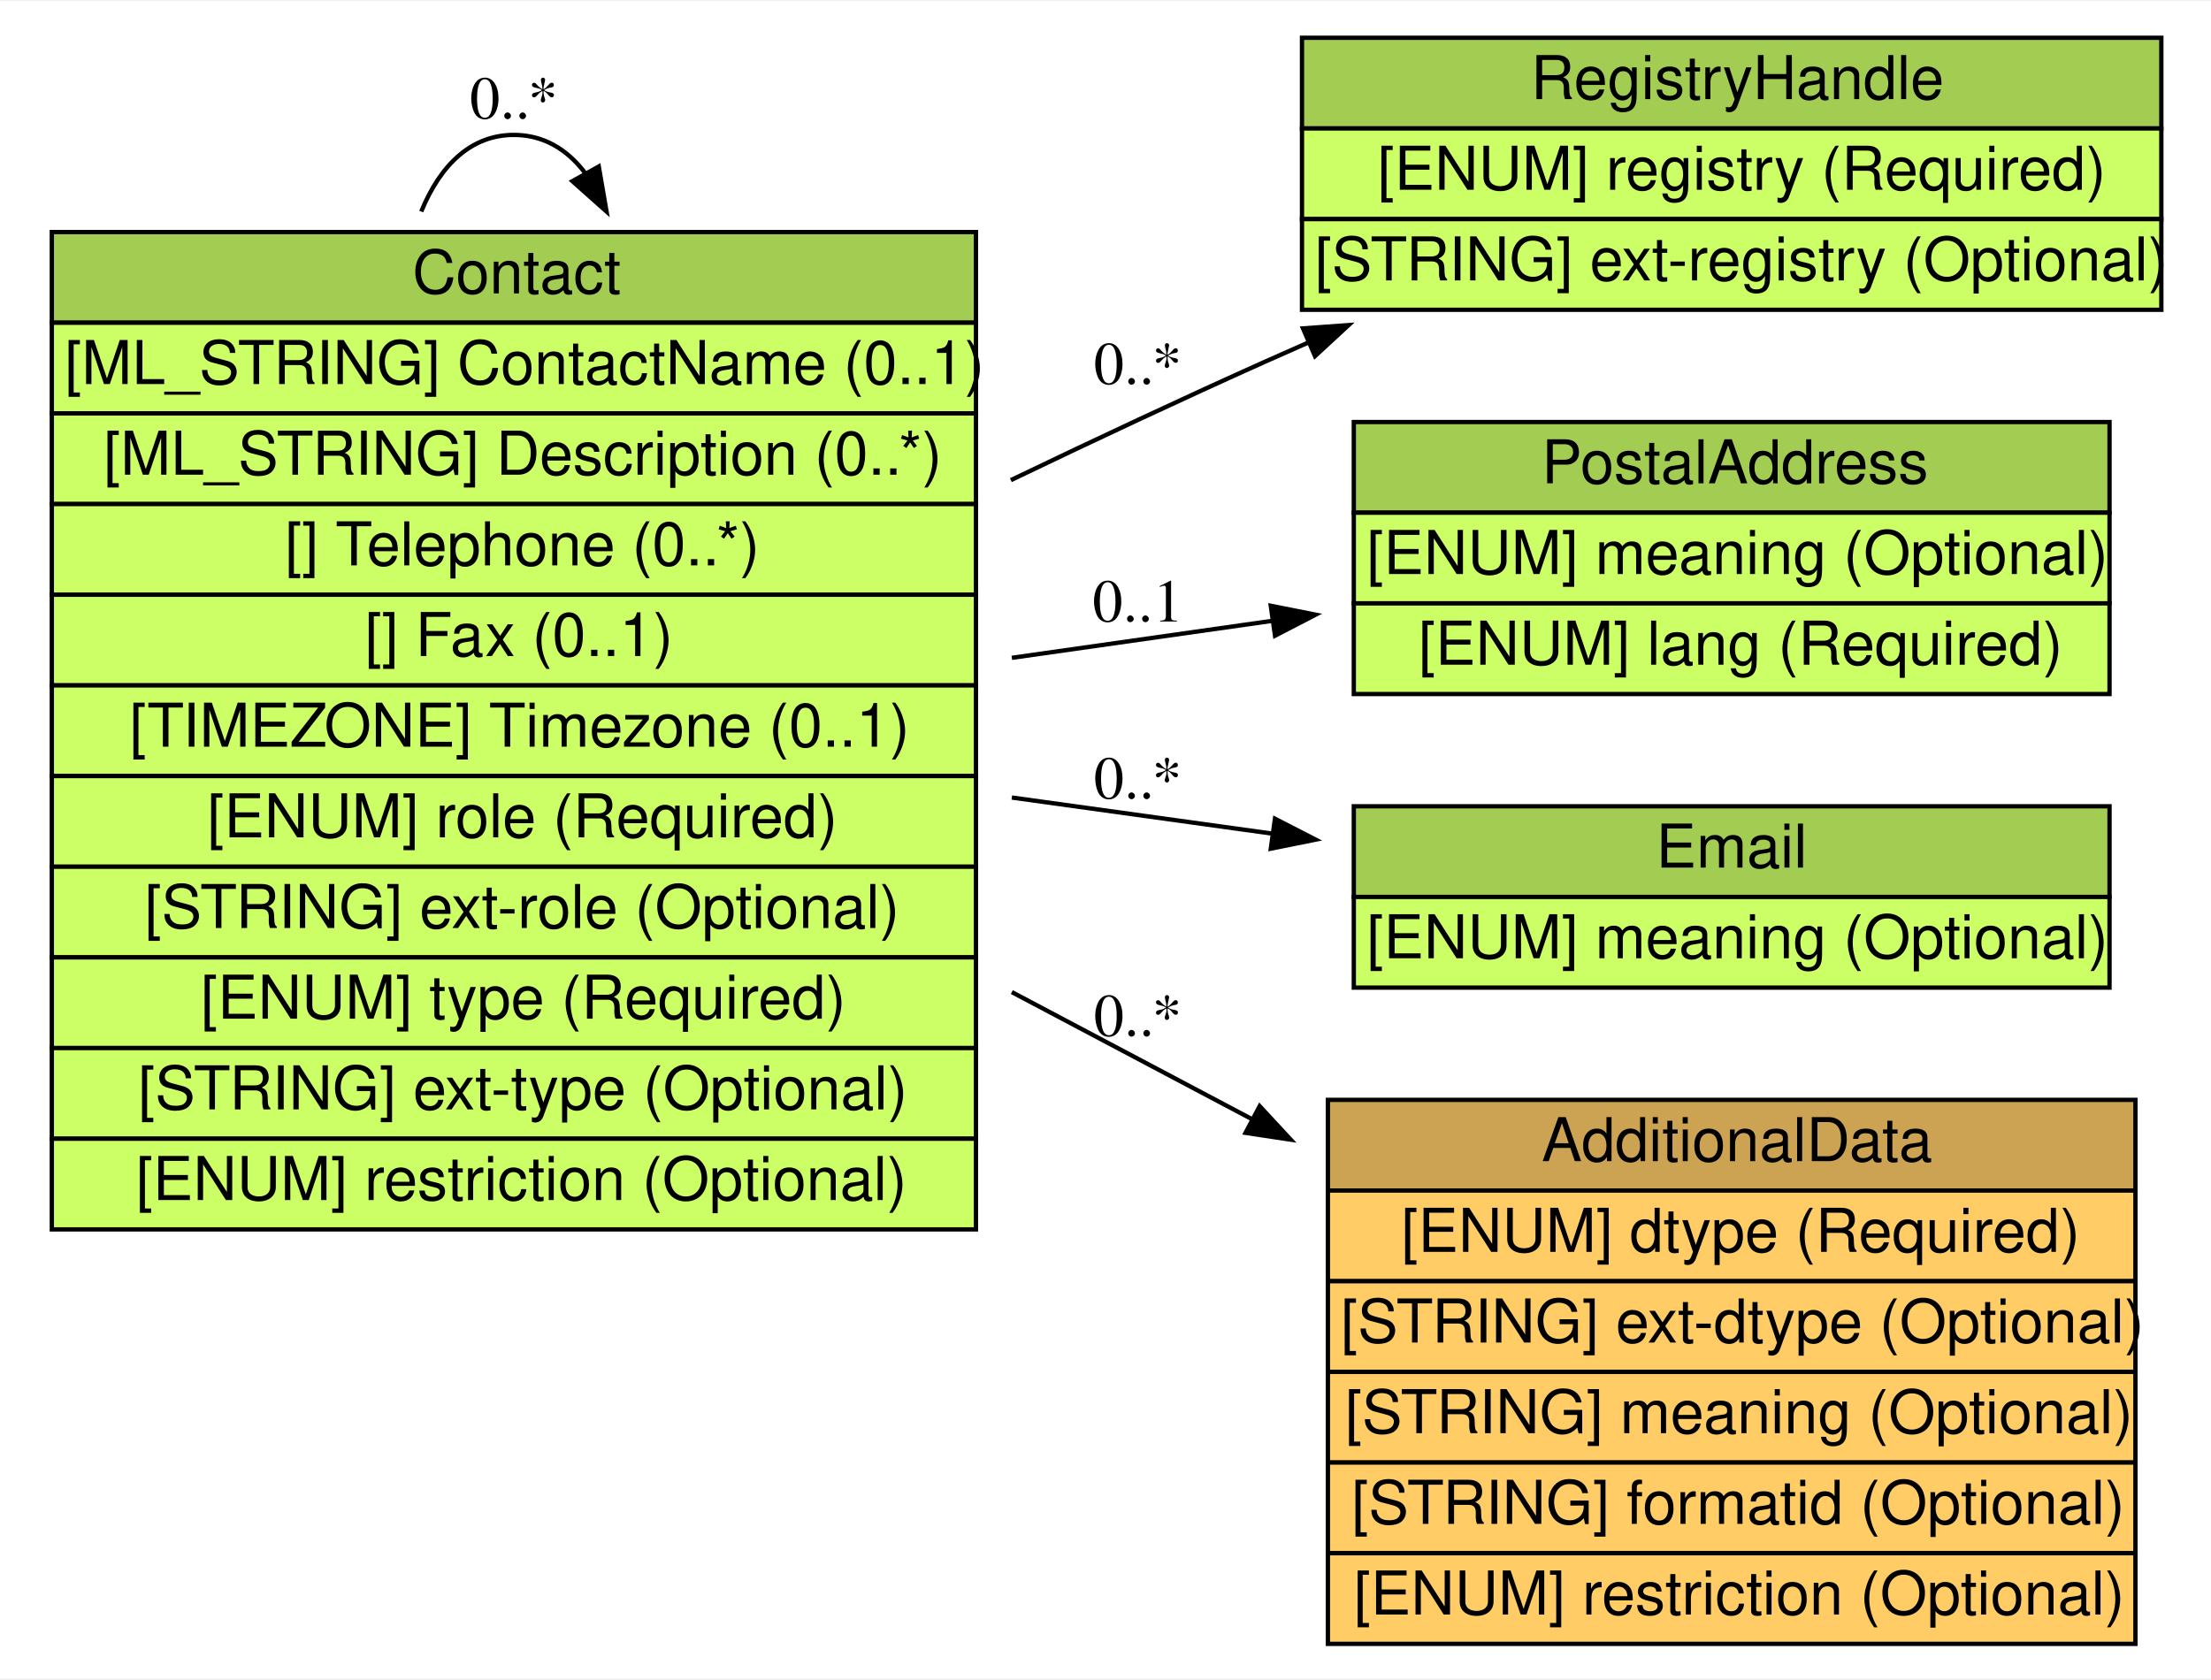
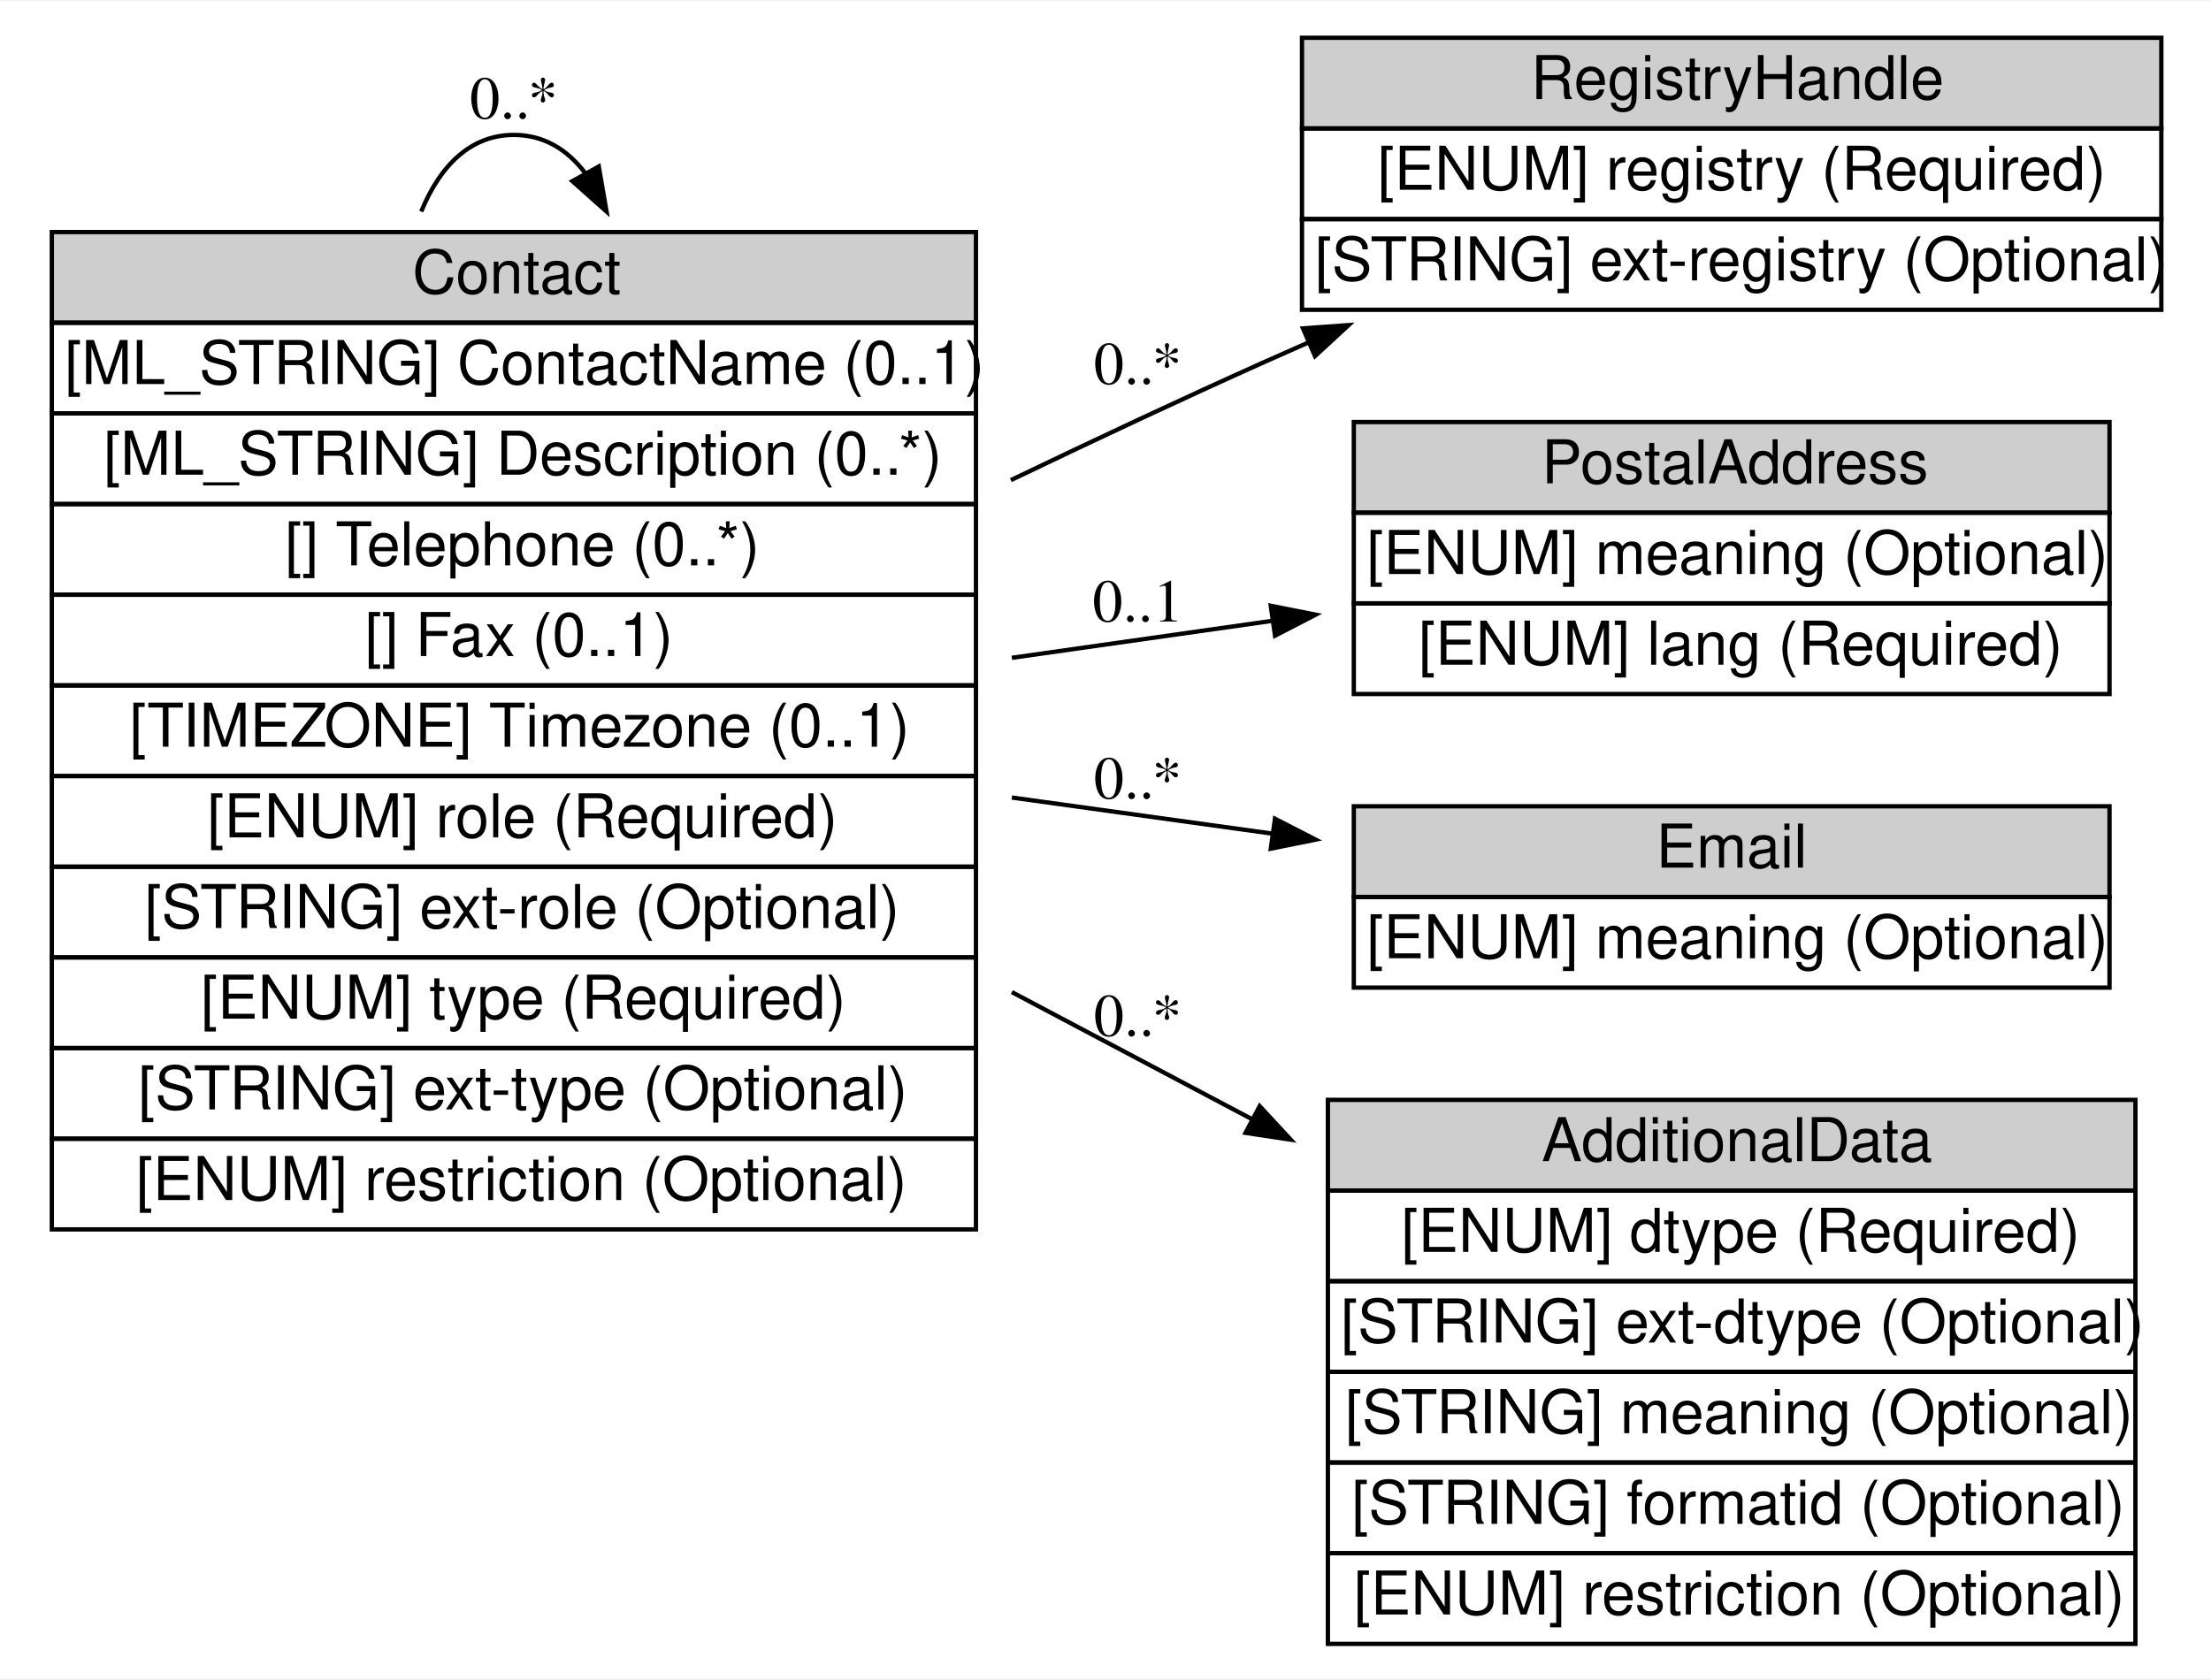
<svg xmlns="http://www.w3.org/2000/svg" xmlns:xlink="http://www.w3.org/1999/xlink" width="512pt" height="389pt" viewBox="0.00 0.00 512.00 388.50">
  <g id="graph0" class="graph" transform="scale(1 1) rotate(0) translate(4 384.5)">
    <polygon fill="#ffffff" stroke="transparent" points="-4,4 -4,-384.5 508,-384.5 508,4 -4,4" />
    <g id="node1" class="node">
      <g id="a_node1_0">
        <a xlink:href="/idmef_parser/IODEF/Contact.html" xlink:title="The Contact class describes contact information for organizations and personnel involved in the incident. This class allows for the naming of the involved party, specifying contact information for them, and identifying their role in the incident. ">
-           <polygon fill="#a3cc52" stroke="transparent" points="8,-310 8,-331 222,-331 222,-310 8,-310" />
+           <polygon fill="#cecece" stroke="transparent" points="8,-310 8,-331 222,-331 222,-310 8,-310" />
          <polygon fill="none" stroke="#000000" points="8,-310 8,-331 222,-331 222,-310 8,-310" />
          <text text-anchor="start" x="91.5" y="-316.8" font-family="Nimbus Sans L" font-size="14.00" fill="#000000">Contact</text>
        </a>
      </g>
      <g id="a_node1_1">
        <a xlink:href="/idmef_parser/IODEF/Contact.html" xlink:title="The name of the contact.  The contact may either be an organization or a person.  The type attribute disambiguates the semantics.">
-           <polygon fill="#ccff66" stroke="transparent" points="8,-289 8,-310 222,-310 222,-289 8,-289" />
          <polygon fill="none" stroke="#000000" points="8,-289 8,-310 222,-310 222,-289 8,-289" />
          <text text-anchor="start" x="11" y="-295.8" font-family="Nimbus Sans L" font-size="14.00" fill="#000000">[ML_STRING] ContactName (0..1)</text>
        </a>
      </g>
      <g id="a_node1_2">
        <a xlink:href="/idmef_parser/IODEF/Contact.html" xlink:title="A free-form description of this contact.  In the case of a person, this is often the organizational title of the individual.">
-           <polygon fill="#ccff66" stroke="transparent" points="8,-268 8,-289 222,-289 222,-268 8,-268" />
          <polygon fill="none" stroke="#000000" points="8,-268 8,-289 222,-289 222,-268 8,-268" />
          <text text-anchor="start" x="20" y="-274.8" font-family="Nimbus Sans L" font-size="14.00" fill="#000000">[ML_STRING] Description (0..*)</text>
        </a>
      </g>
      <g id="a_node1_3">
        <a xlink:href="/idmef_parser/IODEF/Contact.html" xlink:title="The telephone number of the contact.">
-           <polygon fill="#ccff66" stroke="transparent" points="8,-247 8,-268 222,-268 222,-247 8,-247" />
          <polygon fill="none" stroke="#000000" points="8,-247 8,-268 222,-268 222,-247 8,-247" />
          <text text-anchor="start" x="62" y="-253.8" font-family="Nimbus Sans L" font-size="14.00" fill="#000000">[] Telephone (0..*)</text>
        </a>
      </g>
      <g id="a_node1_4">
        <a xlink:href="/idmef_parser/IODEF/Contact.html" xlink:title="The facsimile telephone number of the contact.">
-           <polygon fill="#ccff66" stroke="transparent" points="8,-226 8,-247 222,-247 222,-226 8,-226" />
          <polygon fill="none" stroke="#000000" points="8,-226 8,-247 222,-247 222,-226 8,-226" />
          <text text-anchor="start" x="80.5" y="-232.8" font-family="Nimbus Sans L" font-size="14.00" fill="#000000">[] Fax (0..1)</text>
        </a>
      </g>
      <g id="a_node1_5">
        <a xlink:href="/idmef_parser/IODEF/Contact.html" xlink:title="The timezone in which the contact resides formatted according to Section 2.9.">
-           <polygon fill="#ccff66" stroke="transparent" points="8,-205 8,-226 222,-226 222,-205 8,-205" />
          <polygon fill="none" stroke="#000000" points="8,-205 8,-226 222,-226 222,-205 8,-205" />
          <text text-anchor="start" x="26" y="-211.8" font-family="Nimbus Sans L" font-size="14.00" fill="#000000">[TIMEZONE] Timezone (0..1)</text>
        </a>
      </g>
      <g id="a_node1_6">
        <a xlink:href="/idmef_parser/IODEF/Contact.html" xlink:title="Indicates the role the contact fulfills.  This attribute is defined as an enumerated list:">
-           <polygon fill="#ccff66" stroke="transparent" points="8,-184 8,-205 222,-205 222,-184 8,-184" />
          <polygon fill="none" stroke="#000000" points="8,-184 8,-205 222,-205 222,-184 8,-184" />
          <text text-anchor="start" x="44" y="-190.8" font-family="Nimbus Sans L" font-size="14.00" fill="#000000">[ENUM] role (Required)</text>
        </a>
      </g>
      <g id="a_node1_7">
        <a xlink:href="/idmef_parser/IODEF/Contact.html" xlink:title="A means by which to extend the role attribute. See Section 5.1.">
-           <polygon fill="#ccff66" stroke="transparent" points="8,-163 8,-184 222,-184 222,-163 8,-163" />
          <polygon fill="none" stroke="#000000" points="8,-163 8,-184 222,-184 222,-163 8,-163" />
          <text text-anchor="start" x="29.5" y="-169.8" font-family="Nimbus Sans L" font-size="14.00" fill="#000000">[STRING] ext-role (Optional)</text>
        </a>
      </g>
      <g id="a_node1_8">
        <a xlink:href="/idmef_parser/IODEF/Contact.html" xlink:title="Indicates the type of contact being described. This attribute is defined as an enumerated list:">
-           <polygon fill="#ccff66" stroke="transparent" points="8,-142 8,-163 222,-163 222,-142 8,-142" />
          <polygon fill="none" stroke="#000000" points="8,-142 8,-163 222,-163 222,-142 8,-142" />
          <text text-anchor="start" x="42.5" y="-148.8" font-family="Nimbus Sans L" font-size="14.00" fill="#000000">[ENUM] type (Required)</text>
        </a>
      </g>
      <g id="a_node1_9">
        <a xlink:href="/idmef_parser/IODEF/Contact.html" xlink:title="A means by which to extend the type attribute. See Section 5.1.">
-           <polygon fill="#ccff66" stroke="transparent" points="8,-121 8,-142 222,-142 222,-121 8,-121" />
          <polygon fill="none" stroke="#000000" points="8,-121 8,-142 222,-142 222,-121 8,-121" />
          <text text-anchor="start" x="28" y="-127.8" font-family="Nimbus Sans L" font-size="14.00" fill="#000000">[STRING] ext-type (Optional)</text>
        </a>
      </g>
      <g id="a_node1_10">
        <a xlink:href="/idmef_parser/IODEF/Contact.html" xlink:title="This attribute is defined in Section 3.2.">
-           <polygon fill="#ccff66" stroke="transparent" points="8,-100 8,-121 222,-121 222,-100 8,-100" />
          <polygon fill="none" stroke="#000000" points="8,-100 8,-121 222,-121 222,-100 8,-100" />
          <text text-anchor="start" x="27.5" y="-106.8" font-family="Nimbus Sans L" font-size="14.00" fill="#000000">[ENUM] restriction (Optional)</text>
        </a>
      </g>
    </g>
    <g id="edge4" class="edge">
      <path fill="none" stroke="#000000" d="M93.544,-335.75C98.004,-346.646 105.156,-353.5 115,-353.5 121.768,-353.5 127.263,-350.26 131.486,-344.695" />
      <polygon fill="#000000" stroke="#000000" points="134.659,-346.191 136.456,-335.75 128.54,-342.791 134.659,-346.191" />
      <text text-anchor="middle" x="115" y="-357.3" font-family="Times,serif" font-size="14.00" fill="#000000">0..*</text>
    </g>
    <g id="node2" class="node">
      <g id="a_node2_11">
        <a xlink:href="/idmef_parser/IODEF/RegistryHandle.html" xlink:title="The RegistryHandle class represents a handle into an Internet registry or community-specific database. The handle is specified in the element content and the type attribute specifies the database. ">
-           <polygon fill="#a3cc52" stroke="transparent" points="297.5,-355 297.5,-376 496.5,-376 496.5,-355 297.5,-355" />
+           <polygon fill="#cecece" stroke="transparent" points="297.5,-355 297.5,-376 496.5,-376 496.5,-355 297.5,-355" />
          <polygon fill="none" stroke="#000000" points="297.5,-355 297.5,-376 496.5,-376 496.5,-355 297.5,-355" />
          <text text-anchor="start" x="350.5" y="-361.8" font-family="Nimbus Sans L" font-size="14.00" fill="#000000">RegistryHandle</text>
        </a>
      </g>
      <g id="a_node2_12">
        <a xlink:href="/idmef_parser/IODEF/RegistryHandle.html" xlink:title="The database to which the handle belongs.  The default value is 'local'.  The possible values are:">
-           <polygon fill="#ccff66" stroke="transparent" points="297.5,-334 297.5,-355 496.5,-355 496.5,-334 297.5,-334" />
          <polygon fill="none" stroke="#000000" points="297.5,-334 297.5,-355 496.5,-355 496.5,-334 297.5,-334" />
          <text text-anchor="start" x="315" y="-340.8" font-family="Nimbus Sans L" font-size="14.00" fill="#000000">[ENUM] registry (Required)</text>
        </a>
      </g>
      <g id="a_node2_13">
        <a xlink:href="/idmef_parser/IODEF/RegistryHandle.html" xlink:title="A means by which to extend the registry attribute.  See Section 5.1.">
-           <polygon fill="#ccff66" stroke="transparent" points="297.5,-313 297.5,-334 496.5,-334 496.5,-313 297.5,-313" />
          <polygon fill="none" stroke="#000000" points="297.5,-313 297.5,-334 496.5,-334 496.5,-313 297.5,-313" />
          <text text-anchor="start" x="300.5" y="-319.8" font-family="Nimbus Sans L" font-size="14.00" fill="#000000">[STRING] ext-registry (Optional)</text>
        </a>
      </g>
    </g>
    <g id="edge1" class="edge">
      <path fill="none" stroke="#000000" d="M230.087,-273.541C249.643,-282.939 269.826,-292.404 289,-301 292.226,-302.446 295.514,-303.901 298.841,-305.356" />
      <polygon fill="#000000" stroke="#000000" points="297.732,-308.69 308.3,-309.45 300.513,-302.265 297.732,-308.69" />
      <text text-anchor="middle" x="259.5" y="-295.8" font-family="Times,serif" font-size="14.00" fill="#000000">0..*</text>
    </g>
    <g id="node3" class="node">
      <g id="a_node3_14">
        <a xlink:href="/idmef_parser/IODEF/PostalAddress.html" xlink:title="The PostalAddress class specifies a postal address formatted according to the POSTAL data type (Section 2.11). ">
-           <polygon fill="#a3cc52" stroke="transparent" points="309.5,-266 309.5,-287 484.5,-287 484.5,-266 309.5,-266" />
+           <polygon fill="#cecece" stroke="transparent" points="309.5,-266 309.5,-287 484.5,-287 484.5,-266 309.5,-266" />
          <polygon fill="none" stroke="#000000" points="309.5,-266 309.5,-287 484.5,-287 484.5,-266 309.5,-266" />
          <text text-anchor="start" x="353" y="-272.8" font-family="Nimbus Sans L" font-size="14.00" fill="#000000">PostalAddress</text>
        </a>
      </g>
      <g id="a_node3_15">
        <a xlink:href="/idmef_parser/IODEF/PostalAddress.html" xlink:title="A free-form description of the element content.">
-           <polygon fill="#ccff66" stroke="transparent" points="309.5,-245 309.5,-266 484.5,-266 484.5,-245 309.5,-245" />
          <polygon fill="none" stroke="#000000" points="309.5,-245 309.5,-266 484.5,-266 484.5,-245 309.5,-245" />
          <text text-anchor="start" x="312.5" y="-251.8" font-family="Nimbus Sans L" font-size="14.00" fill="#000000">[ENUM] meaning (Optional)</text>
        </a>
      </g>
      <g id="a_node3_16">
        <a xlink:href="/idmef_parser/IODEF/PostalAddress.html" xlink:title="A valid language code per RFC 4646 [7] constrained by the definition of &quot;xs:language&quot;.  The interpretation of this code is described in Section 6.">
-           <polygon fill="#ccff66" stroke="transparent" points="309.5,-224 309.5,-245 484.5,-245 484.5,-224 309.5,-224" />
          <polygon fill="none" stroke="#000000" points="309.5,-224 309.5,-245 484.5,-245 484.5,-224 309.5,-224" />
          <text text-anchor="start" x="324.5" y="-230.8" font-family="Nimbus Sans L" font-size="14.00" fill="#000000">[ENUM] lang (Required)</text>
        </a>
      </g>
    </g>
    <g id="edge2" class="edge">
      <path fill="none" stroke="#000000" d="M230.309,-232.385C250.312,-235.227 271.025,-238.171 290.757,-240.974" />
      <polygon fill="#000000" stroke="#000000" points="290.273,-244.441 300.666,-242.382 291.258,-237.51 290.273,-244.441" />
      <text text-anchor="middle" x="259.5" y="-240.8" font-family="Times,serif" font-size="14.00" fill="#000000">0..1</text>
    </g>
    <g id="node4" class="node">
      <g id="a_node4_17">
        <a xlink:href="/idmef_parser/IODEF/Email.html" xlink:title="The Email class specifies an email address formatted according to EMAIL data type (Section 2.14). ">
-           <polygon fill="#a3cc52" stroke="transparent" points="309.5,-177 309.5,-198 484.5,-198 484.5,-177 309.5,-177" />
+           <polygon fill="#cecece" stroke="transparent" points="309.5,-177 309.5,-198 484.5,-198 484.5,-177 309.5,-177" />
          <polygon fill="none" stroke="#000000" points="309.5,-177 309.5,-198 484.5,-198 484.5,-177 309.5,-177" />
          <text text-anchor="start" x="379.5" y="-183.8" font-family="Nimbus Sans L" font-size="14.00" fill="#000000">Email</text>
        </a>
      </g>
      <g id="a_node4_18">
        <a xlink:href="/idmef_parser/IODEF/Email.html" xlink:title="A free-form description of the element content (e.g., hours of coverage for a given number).">
-           <polygon fill="#ccff66" stroke="transparent" points="309.5,-156 309.5,-177 484.5,-177 484.5,-156 309.5,-156" />
          <polygon fill="none" stroke="#000000" points="309.5,-156 309.5,-177 484.5,-177 484.5,-156 309.5,-156" />
          <text text-anchor="start" x="312.5" y="-162.8" font-family="Nimbus Sans L" font-size="14.00" fill="#000000">[ENUM] meaning (Optional)</text>
        </a>
      </g>
    </g>
    <g id="edge3" class="edge">
      <path fill="none" stroke="#000000" d="M230.309,-200.025C250.312,-197.253 271.025,-194.384 290.757,-191.65" />
      <polygon fill="#000000" stroke="#000000" points="291.241,-195.117 300.666,-190.277 290.28,-188.183 291.241,-195.117" />
      <text text-anchor="middle" x="259.5" y="-199.8" font-family="Times,serif" font-size="14.00" fill="#000000">0..*</text>
    </g>
    <g id="node5" class="node">
      <g id="a_node5_19">
        <a xlink:href="/idmef_parser/IODEF/AdditionalData.html" xlink:title="The AdditionalData class serves as an extension mechanism for information not otherwise represented in the data model. For relatively simple information, atomic data types (e.g., integers, strings) are provided with a mechanism to annotate their meaning. The class can also be used to extend the data model (and the associated Schema) to support proprietary extensions by encapsulating entire XML documents conforming to another Schema (e.g., IDMEF). A detailed discussion for extending the data model and the schema can be found in Section 5. ">
-           <polygon fill="#cca352" stroke="transparent" points="303.5,-109 303.5,-130 490.5,-130 490.5,-109 303.5,-109" />
+           <polygon fill="#cecece" stroke="transparent" points="303.5,-109 303.5,-130 490.5,-130 490.5,-109 303.5,-109" />
          <polygon fill="none" stroke="#000000" points="303.5,-109 303.5,-130 490.5,-130 490.5,-109 303.5,-109" />
          <text text-anchor="start" x="353" y="-115.8" font-family="Nimbus Sans L" font-size="14.00" fill="#000000">AdditionalData</text>
        </a>
      </g>
      <g id="a_node5_20">
        <a xlink:href="/idmef_parser/IODEF/AdditionalData.html" xlink:title="The data type of the element content.  The permitted values for this attribute are shown below.  The default value is &quot;string&quot;.">
-           <polygon fill="#ffcc66" stroke="transparent" points="303.5,-88 303.5,-109 490.5,-109 490.5,-88 303.5,-88" />
          <polygon fill="none" stroke="#000000" points="303.5,-88 303.5,-109 490.5,-109 490.5,-88 303.5,-88" />
          <text text-anchor="start" x="320.5" y="-94.8" font-family="Nimbus Sans L" font-size="14.00" fill="#000000">[ENUM] dtype (Required)</text>
        </a>
      </g>
      <g id="a_node5_21">
        <a xlink:href="/idmef_parser/IODEF/AdditionalData.html" xlink:title="A means by which to extend the dtype attribute.  See Section 5.1.">
-           <polygon fill="#ffcc66" stroke="transparent" points="303.5,-67 303.5,-88 490.5,-88 490.5,-67 303.5,-67" />
          <polygon fill="none" stroke="#000000" points="303.5,-67 303.5,-88 490.5,-88 490.5,-67 303.5,-67" />
          <text text-anchor="start" x="306.5" y="-73.8" font-family="Nimbus Sans L" font-size="14.00" fill="#000000">[STRING] ext-dtype (Optional)</text>
        </a>
      </g>
      <g id="a_node5_22">
        <a xlink:href="/idmef_parser/IODEF/AdditionalData.html" xlink:title="A free-form description of the element content.">
-           <polygon fill="#ffcc66" stroke="transparent" points="303.5,-46 303.5,-67 490.5,-67 490.5,-46 303.5,-46" />
          <polygon fill="none" stroke="#000000" points="303.5,-46 303.5,-67 490.5,-67 490.5,-46 303.5,-46" />
          <text text-anchor="start" x="307.5" y="-52.8" font-family="Nimbus Sans L" font-size="14.00" fill="#000000">[STRING] meaning (Optional)</text>
        </a>
      </g>
      <g id="a_node5_23">
        <a xlink:href="/idmef_parser/IODEF/AdditionalData.html" xlink:title="An identifier referencing the format and semantics of the element content.">
-           <polygon fill="#ffcc66" stroke="transparent" points="303.5,-25 303.5,-46 490.5,-46 490.5,-25 303.5,-25" />
          <polygon fill="none" stroke="#000000" points="303.5,-25 303.5,-46 490.5,-46 490.5,-25 303.5,-25" />
          <text text-anchor="start" x="309" y="-31.8" font-family="Nimbus Sans L" font-size="14.00" fill="#000000">[STRING] formatid (Optional)</text>
        </a>
      </g>
      <g id="a_node5_24">
        <a xlink:href="/idmef_parser/IODEF/AdditionalData.html" xlink:title="This attribute has been defined in Section 3.2.">
-           <polygon fill="#ffcc66" stroke="transparent" points="303.5,-4 303.5,-25 490.5,-25 490.5,-4 303.5,-4" />
          <polygon fill="none" stroke="#000000" points="303.5,-4 303.5,-25 490.5,-25 490.5,-4 303.5,-4" />
          <text text-anchor="start" x="309.5" y="-10.8" font-family="Nimbus Sans L" font-size="14.00" fill="#000000">[ENUM] restriction (Optional)</text>
        </a>
      </g>
    </g>
    <g id="edge5" class="edge">
      <path fill="none" stroke="#000000" d="M230.309,-154.966C248.707,-145.228 267.705,-135.172 285.989,-125.494" />
      <polygon fill="#000000" stroke="#000000" points="287.701,-128.548 294.902,-120.777 284.426,-122.362 287.701,-128.548" />
      <text text-anchor="middle" x="259.5" y="-144.8" font-family="Times,serif" font-size="14.00" fill="#000000">0..*</text>
    </g>
  </g>
</svg>
